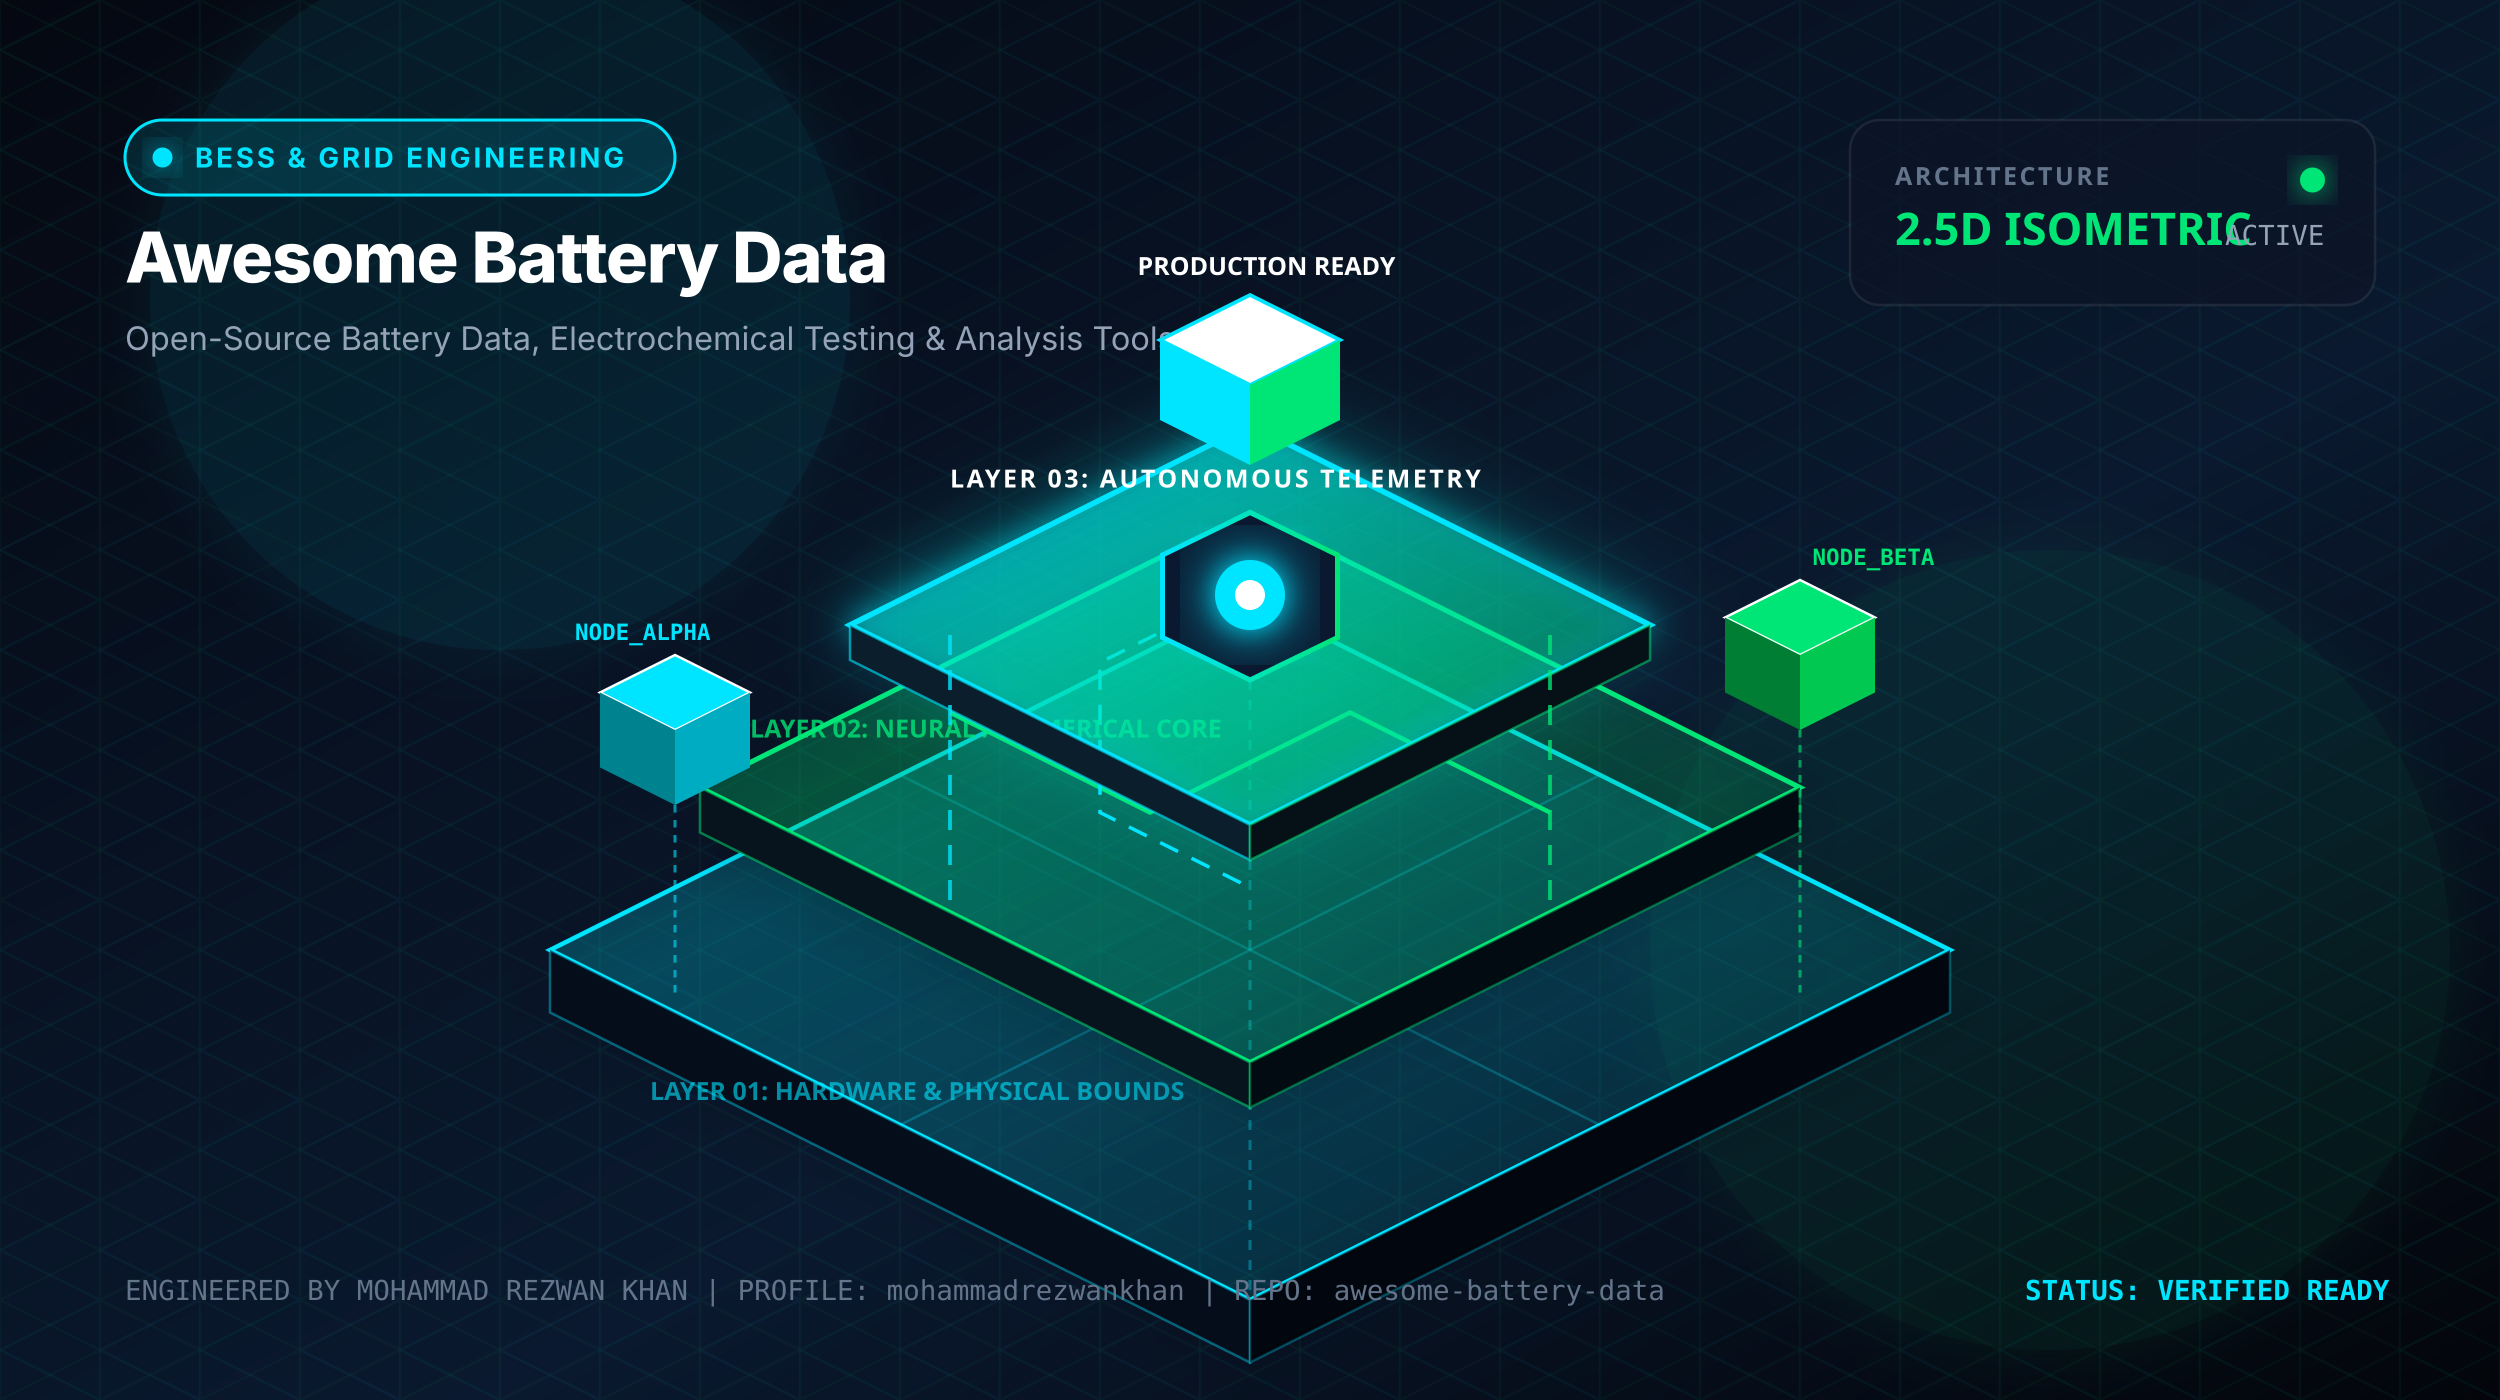
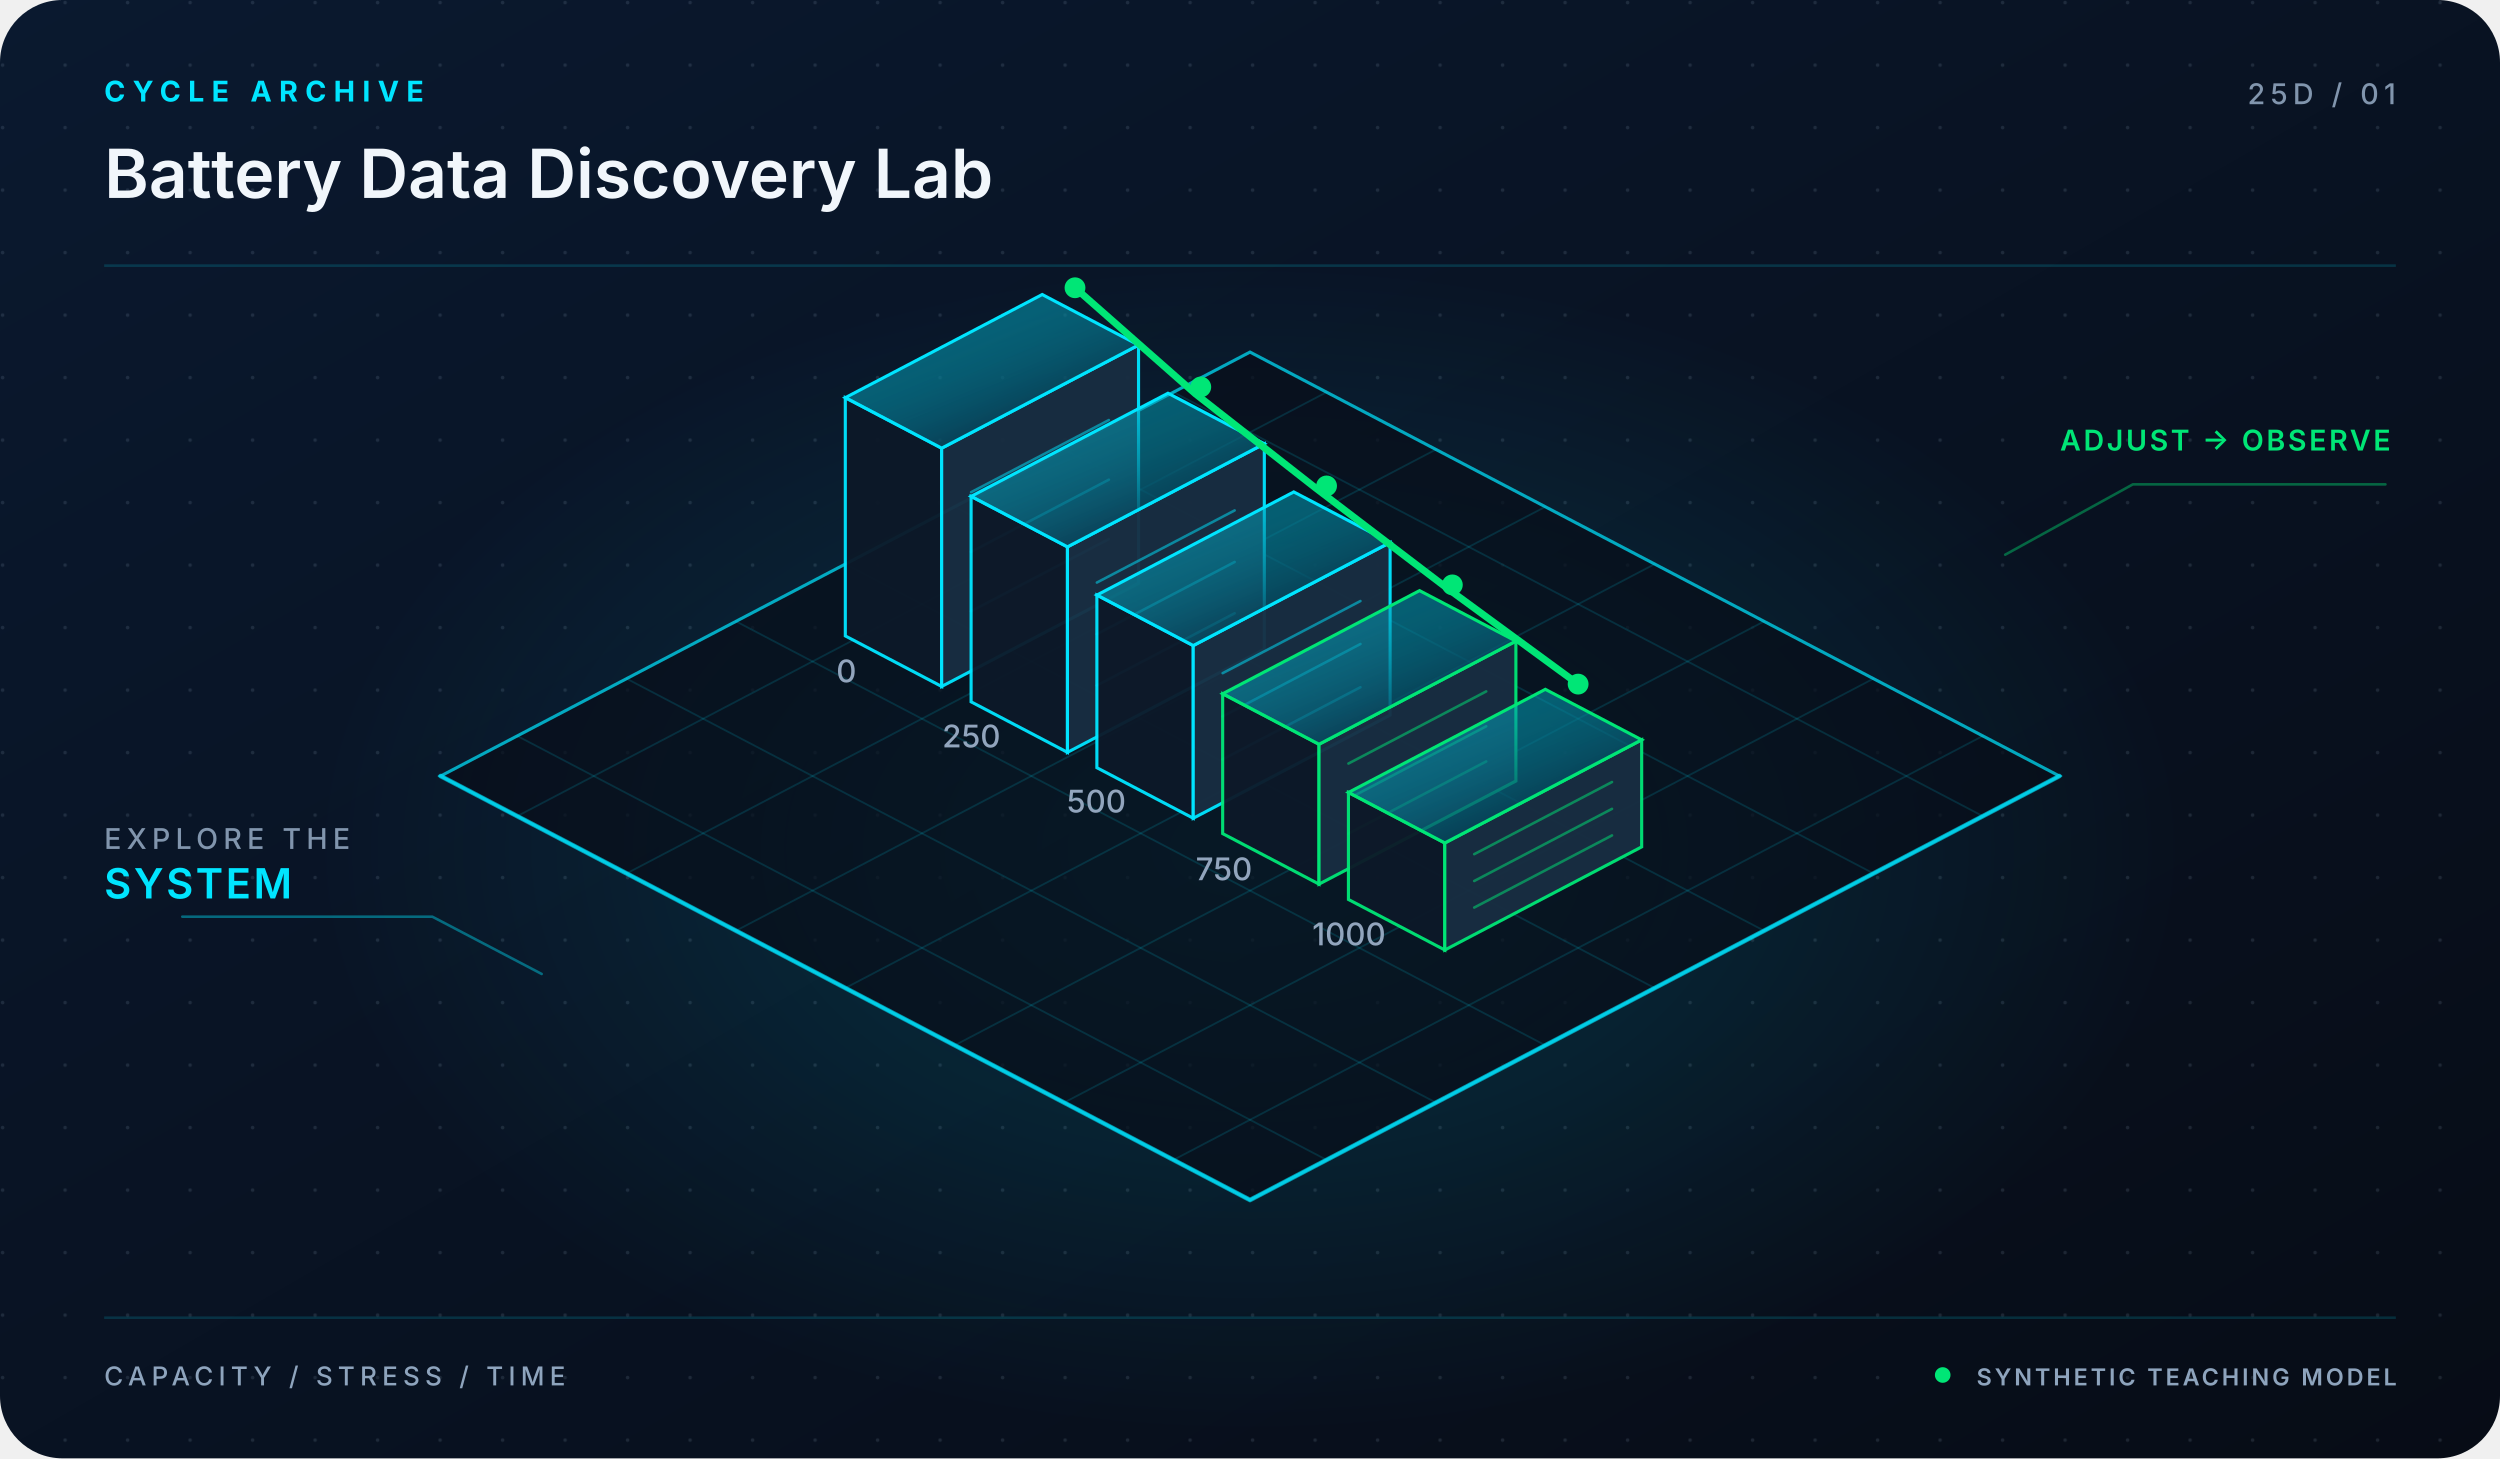
- <svg xmlns="http://www.w3.org/2000/svg" viewBox="0 0 1000 560" width="100%" height="100%">
+ <svg xmlns="http://www.w3.org/2000/svg" width="960" height="560" viewBox="0 0 960 560" role="img" aria-labelledby="h-awesome-battery-data-title h-awesome-battery-data-desc">
  <defs>
-     <linearGradient id="bgGrad" x1="0%" y1="0%" x2="100%" y2="100%">
-       <stop offset="0%" stop-color="#050811" />
-       <stop offset="60%" stop-color="#0A192F" />
-       <stop offset="100%" stop-color="#03050a" />
+     <linearGradient id="h-awesome-battery-data-bg" x2="1" y2="1">
+       <stop stop-color="#0A192F" />
+       <stop offset="1" stop-color="#070C16" />
    </linearGradient>
-     <linearGradient id="primaryGrad" x1="0%" y1="0%" x2="100%" y2="0%">
-       <stop offset="0%" stop-color="#00E5FF" />
-       <stop offset="100%" stop-color="#00E676" />
+     <linearGradient id="h-awesome-battery-data-top" x2="0.8" y2="1">
+       <stop stop-color="#00E5FF" stop-opacity=".3" />
+       <stop offset="1" stop-color="#0A192F" />
    </linearGradient>
-     <linearGradient id="tier1Grad" x1="0%" y1="0%" x2="100%" y2="100%">
-       <stop offset="0%" stop-color="#00E5FF" stop-opacity="0.25" />
-       <stop offset="100%" stop-color="#00E5FF" stop-opacity="0.05" />
-     </linearGradient>
-     <linearGradient id="tier2Grad" x1="0%" y1="0%" x2="100%" y2="100%">
-       <stop offset="0%" stop-color="#00E676" stop-opacity="0.30" />
-       <stop offset="100%" stop-color="#00E676" stop-opacity="0.08" />
-     </linearGradient>
-     <linearGradient id="tier3Grad" x1="0%" y1="0%" x2="100%" y2="100%">
-       <stop offset="0%" stop-color="#00E5FF" stop-opacity="0.45" />
-       <stop offset="100%" stop-color="#00E676" stop-opacity="0.15" />
-     </linearGradient>
-     <filter id="ambientGlow" x="-30%" y="-30%" width="160%" height="160%">
-       <feGaussianBlur stdDeviation="12" result="blur" />
-       <feComposite in="SourceGraphic" in2="blur" operator="over" />
-     </filter>
-     <filter id="intenseGlow" x="-50%" y="-50%" width="200%" height="200%">
-       <feGaussianBlur stdDeviation="6" result="blur1" />
-       <feGaussianBlur stdDeviation="18" result="blur2" />
-       <feMerge>
-         <feMergeNode in="blur2" />
-         <feMergeNode in="blur1" />
-         <feMergeNode in="SourceGraphic" />
-       </feMerge>
-     </filter>
-     <filter id="dropShadow" x="-20%" y="-20%" width="140%" height="140%">
-       <feDropShadow dx="0" dy="16" stdDeviation="14" flood-color="#000000" flood-opacity="0.75" />
-     </filter>
-     <pattern id="isoGrid" width="40" height="40" patternUnits="userSpaceOnUse">
-       <path d="M 40 0 L 0 20 L 40 40 Z" fill="none" stroke="#00E5FF" stroke-opacity="0.05" stroke-width="1" />
-       <path d="M 0 0 L 40 20 L 0 40 Z" fill="none" stroke="#00E676" stroke-opacity="0.04" stroke-width="1" />
+     <radialGradient id="h-awesome-battery-data-halo">
+       <stop stop-color="#00E5FF" stop-opacity=".16" />
+       <stop offset="1" stop-color="#00E5FF" stop-opacity="0" />
+     </radialGradient>
+     <pattern id="h-awesome-battery-data-dots" width="24" height="24" patternUnits="userSpaceOnUse">
+       <circle cx="1" cy="1" r=".7" fill="#BDD8EB" opacity=".12" />
    </pattern>
+     <clipPath id="h-awesome-battery-data-clip">
+       <rect width="960" height="560" rx="24" />
+     </clipPath>
  </defs>
  <style>
-     @keyframes float1 {
-       0%, 100% { transform: translateY(0px) rotate(0deg); }
-       50% { transform: translateY(-12px) rotate(0.5deg); }
-     }
-     @keyframes float2 {
-       0%, 100% { transform: translateY(0px); }
-       50% { transform: translateY(-16px); }
-     }
-     @keyframes pulseGlow {
-       0%, 100% { opacity: 0.45; filter: drop-shadow(0 0 4px #00E5FF); }
-       50% { opacity: 0.95; filter: drop-shadow(0 0 16px #00E5FF); }
-     }
-     @keyframes streamFlow {
-       0% { stroke-dashoffset: 120; }
-       100% { stroke-dashoffset: 0; }
-     }
-     .floating-tier { animation: float1 7s ease-in-out infinite; }
-     .floating-node { animation: float2 5s ease-in-out infinite; }
-     .pulsing-circuit { animation: pulseGlow 3.5s ease-in-out infinite; }
-     .data-stream { stroke-dasharray: 8 6; animation: streamFlow 2.5s linear infinite; }
-   </style>
-   <rect width="1000" height="560" fill="url(#bgGrad)" />
-   <rect width="1000" height="560" fill="url(#isoGrid)" />
-   <circle cx="200" cy="120" r="140" fill="#00E5FF" opacity="0.08" filter="url(#ambientGlow)" />
-   <circle cx="820" cy="380" r="160" fill="#00E676" opacity="0.07" filter="url(#ambientGlow)" />
-   <g transform="translate(50, 48)">
-     <rect x="0" y="0" width="220" height="30" rx="15" fill="#00E5FF" fill-opacity="0.12" stroke="#00E5FF" stroke-width="1.2" />
-     <circle cx="15" cy="15" r="4" fill="#00E5FF" filter="url(#intenseGlow)" />
-     <text x="28" y="19" fill="#00E5FF" font-family="system-ui, -apple-system, sans-serif" font-size="11" font-weight="700" letter-spacing="1.2">BESS &amp; GRID ENGINEERING</text>
-     <text x="0" y="65" fill="#FFFFFF" font-family="system-ui, -apple-system, sans-serif" font-size="28" font-weight="800" letter-spacing="-0.5">Awesome Battery Data</text>
-     <text x="0" y="92" fill="#94A3B8" font-family="system-ui, -apple-system, sans-serif" font-size="13" font-weight="400">Open-Source Battery Data, Electrochemical Testing &amp; Analysis Tools</text>
-   </g>
-   <g transform="translate(740, 48)">
-     <rect x="0" y="0" width="210" height="74" rx="12" fill="#0D1527" fill-opacity="0.75" stroke="rgba(255,255,255,0.08)" stroke-width="1" />
-     <text x="18" y="26" fill="#64748B" font-family="system-ui, sans-serif" font-size="10" font-weight="600" letter-spacing="1">ARCHITECTURE</text>
-     <text x="18" y="50" fill="#00E676" font-family="system-ui, sans-serif" font-size="18" font-weight="700">2.5D ISOMETRIC</text>
-     <circle cx="185" cy="24" r="5" fill="#00E676" filter="url(#intenseGlow)" />
-     <text x="150" y="50" fill="#94A3B8" font-family="monospace" font-size="11">ACTIVE</text>
-   </g>
-   <g transform="translate(500, 340)">
-     <g class="floating-tier" style="animation-delay: 0s;">
-       <polygon points="0,-100 280,40 0,180 -280,40" fill="url(#tier1Grad)" stroke="#00E5FF" stroke-width="1.8" filter="url(#dropShadow)" />
-       <polygon points="-280,40 0,180 0,205 -280,65" fill="#050C1A" stroke="#00E5FF" stroke-opacity="0.4" stroke-width="1" />
-       <polygon points="0,180 280,40 280,65 0,205" fill="#02060E" stroke="#00E5FF" stroke-opacity="0.3" stroke-width="1" />
-       <line x1="-140" y1="-30" x2="140" y2="110" stroke="#00E5FF" stroke-opacity="0.25" stroke-width="1" />
-       <line x1="140" y1="-30" x2="-140" y2="110" stroke="#00E5FF" stroke-opacity="0.25" stroke-width="1" />
-       <line x1="0" y1="-100" x2="0" y2="180" stroke="#00E5FF" stroke-opacity="0.35" stroke-width="1.2" stroke-dasharray="4 4" />
-       <text x="-240" y="100" fill="#00E5FF" opacity="0.6" font-family="system-ui, sans-serif" font-size="10" font-weight="700">LAYER 01: HARDWARE &amp; PHYSICAL BOUNDS</text>
+       text{font-family:ui-sans-serif,system-ui,-apple-system,BlinkMacSystemFont,'Segoe UI',sans-serif}
+       .flow{animation:h-awesome-battery-data-flow 2.4s linear infinite}
+       .float{animation:h-awesome-battery-data-float 5s ease-in-out infinite}
+       .signal{animation:h-awesome-battery-data-signal 2.6s ease-in-out infinite}
+       @keyframes h-awesome-battery-data-flow{to{stroke-dashoffset:-34}}
+       @keyframes h-awesome-battery-data-float{50%{transform:translateY(-6px)}}
+       @keyframes h-awesome-battery-data-signal{50%{opacity:.35}}
+       @media(prefers-reduced-motion:reduce){.flow,.float,.signal{animation:none!important}}
+     </style>
+   <g clip-path="url(#h-awesome-battery-data-clip)">
+     <rect width="960" height="560" rx="24" fill="url(#h-awesome-battery-data-bg)" />
+     <rect width="960" height="560" fill="url(#h-awesome-battery-data-dots)" />
+     <ellipse cx="480" cy="326" rx="360" ry="225" fill="url(#h-awesome-battery-data-halo)" />
+     <path d="M40 102H920" stroke="#00E5FF" stroke-opacity=".16" />
+     <text x="40" y="39" fill="#00E5FF" font-size="11" font-weight="700" letter-spacing="2.8">CYCLE ARCHIVE</text>
+     <text x="40" y="76" fill="#F1F6FB" font-size="26" font-weight="600">Battery Data Discovery Lab</text>
+     <text x="920" y="40" fill="#8195AD" font-size="11" font-weight="500" text-anchor="end" letter-spacing="2">25D / 01</text>
+     <polygon points="480.0,135.2 790.8,298.0 480.0,460.8 169.2,298.0" fill="#070D18" stroke="#00E5FF" stroke-width="1.2" opacity="0.7" />
+     <polyline points="509.4,150.6 198.6,313.4" fill="none" stroke="#00E5FF" stroke-width="0.7" opacity="0.14" stroke-linecap="round" stroke-linejoin="round" />
+     <polyline points="450.6,150.6 761.4,313.4" fill="none" stroke="#00E5FF" stroke-width="0.7" opacity="0.14" stroke-linecap="round" stroke-linejoin="round" />
+     <polyline points="551.4,172.6 240.6,335.4" fill="none" stroke="#00E5FF" stroke-width="0.7" opacity="0.14" stroke-linecap="round" stroke-linejoin="round" />
+     <polyline points="408.6,172.6 719.4,335.4" fill="none" stroke="#00E5FF" stroke-width="0.7" opacity="0.14" stroke-linecap="round" stroke-linejoin="round" />
+     <polyline points="593.4,194.6 282.6,357.4" fill="none" stroke="#00E5FF" stroke-width="0.7" opacity="0.14" stroke-linecap="round" stroke-linejoin="round" />
+     <polyline points="366.6,194.6 677.4,357.4" fill="none" stroke="#00E5FF" stroke-width="0.7" opacity="0.14" stroke-linecap="round" stroke-linejoin="round" />
+     <polyline points="635.4,216.6 324.6,379.4" fill="none" stroke="#00E5FF" stroke-width="0.7" opacity="0.14" stroke-linecap="round" stroke-linejoin="round" />
+     <polyline points="324.6,216.6 635.4,379.4" fill="none" stroke="#00E5FF" stroke-width="0.7" opacity="0.14" stroke-linecap="round" stroke-linejoin="round" />
+     <polyline points="677.4,238.6 366.6,401.4" fill="none" stroke="#00E5FF" stroke-width="0.7" opacity="0.14" stroke-linecap="round" stroke-linejoin="round" />
+     <polyline points="282.6,238.6 593.4,401.4" fill="none" stroke="#00E5FF" stroke-width="0.7" opacity="0.14" stroke-linecap="round" stroke-linejoin="round" />
+     <polyline points="719.4,260.6 408.6,423.4" fill="none" stroke="#00E5FF" stroke-width="0.7" opacity="0.14" stroke-linecap="round" stroke-linejoin="round" />
+     <polyline points="240.6,260.6 551.4,423.4" fill="none" stroke="#00E5FF" stroke-width="0.7" opacity="0.14" stroke-linecap="round" stroke-linejoin="round" />
+     <polyline points="761.4,282.6 450.6,445.4" fill="none" stroke="#00E5FF" stroke-width="0.7" opacity="0.14" stroke-linecap="round" stroke-linejoin="round" />
+     <polyline points="198.6,282.6 509.4,445.4" fill="none" stroke="#00E5FF" stroke-width="0.7" opacity="0.14" stroke-linecap="round" stroke-linejoin="round" />
+     <polyline points="169.2,298.0 480.0,460.8 790.8,298.0" fill="none" stroke="#00E5FF" stroke-width="1.8" opacity="0.6" stroke-linecap="round" stroke-linejoin="round" />
+     <g class="float">
+       <polygon points="324.6,244.2 361.6,263.6 361.6,172.1 324.6,152.7" fill="#0D1828" stroke="#00E5FF" stroke-width="1.2" opacity="0.95" />
+       <polygon points="437.2,224.0 361.6,263.6 361.6,172.1 437.2,132.5" fill="#182D41" stroke="#00E5FF" stroke-width="1.2" opacity="0.95" />
+       <polygon points="400.2,113.1 437.2,132.5 361.6,172.1 324.6,152.7" fill="url(#h-awesome-battery-data-top)" stroke="#00E5FF" stroke-width="1.2" opacity="1" />
+       <polyline points="425.8,207.0 372.9,234.7" fill="none" stroke="#00E5FF" stroke-width="1" opacity="0.5" stroke-linecap="round" stroke-linejoin="round" />
+       <polyline points="425.8,184.2 372.9,211.9" fill="none" stroke="#00E5FF" stroke-width="1" opacity="0.5" stroke-linecap="round" stroke-linejoin="round" />
+       <polyline points="425.8,161.3 372.9,189.0" fill="none" stroke="#00E5FF" stroke-width="1" opacity="0.5" stroke-linecap="round" stroke-linejoin="round" />
+       <text x="325" y="262" fill="#92A5BD" font-size="12" font-weight="500" text-anchor="middle">0</text>
+       <polygon points="372.9,269.5 409.9,288.9 409.9,210.0 372.9,190.6" fill="#0D1828" stroke="#00E5FF" stroke-width="1.2" opacity="0.95" />
+       <polygon points="485.5,249.3 409.9,288.9 409.9,210.0 485.5,170.4" fill="#182D41" stroke="#00E5FF" stroke-width="1.2" opacity="0.95" />
+       <polygon points="448.5,151.0 485.5,170.4 409.9,210.0 372.9,190.6" fill="url(#h-awesome-battery-data-top)" stroke="#00E5FF" stroke-width="1.2" opacity="1" />
+       <polyline points="474.1,235.5 421.2,263.2" fill="none" stroke="#00E5FF" stroke-width="1" opacity="0.5" stroke-linecap="round" stroke-linejoin="round" />
+       <polyline points="474.1,215.8 421.2,243.5" fill="none" stroke="#00E5FF" stroke-width="1" opacity="0.5" stroke-linecap="round" stroke-linejoin="round" />
+       <polyline points="474.1,196.0 421.2,223.7" fill="none" stroke="#00E5FF" stroke-width="1" opacity="0.5" stroke-linecap="round" stroke-linejoin="round" />
+       <text x="373" y="287" fill="#92A5BD" font-size="12" font-weight="500" text-anchor="middle">250</text>
+       <polygon points="421.2,294.8 458.2,314.2 458.2,247.9 421.2,228.5" fill="#0D1828" stroke="#00E5FF" stroke-width="1.2" opacity="0.95" />
+       <polygon points="533.8,274.6 458.2,314.2 458.2,247.9 533.8,208.3" fill="#182D41" stroke="#00E5FF" stroke-width="1.2" opacity="0.95" />
+       <polygon points="496.8,188.9 533.8,208.3 458.2,247.9 421.2,228.5" fill="url(#h-awesome-battery-data-top)" stroke="#00E5FF" stroke-width="1.2" opacity="1" />
+       <polyline points="522.4,263.9 469.5,291.6" fill="none" stroke="#00E5FF" stroke-width="1" opacity="0.5" stroke-linecap="round" stroke-linejoin="round" />
+       <polyline points="522.4,247.3 469.5,275.1" fill="none" stroke="#00E5FF" stroke-width="1" opacity="0.5" stroke-linecap="round" stroke-linejoin="round" />
+       <polyline points="522.4,230.8 469.5,258.5" fill="none" stroke="#00E5FF" stroke-width="1" opacity="0.5" stroke-linecap="round" stroke-linejoin="round" />
+       <text x="421" y="312" fill="#92A5BD" font-size="12" font-weight="500" text-anchor="middle">500</text>
+       <polygon points="469.5,320.1 506.5,339.5 506.5,285.8 469.5,266.4" fill="#0D1828" stroke="#00E676" stroke-width="1.2" opacity="0.95" />
+       <polygon points="582.1,299.9 506.5,339.5 506.5,285.8 582.1,246.2" fill="#182D41" stroke="#00E676" stroke-width="1.2" opacity="0.95" />
+       <polygon points="545.1,226.8 582.1,246.2 506.5,285.8 469.5,266.4" fill="url(#h-awesome-battery-data-top)" stroke="#00E676" stroke-width="1.2" opacity="1" />
+       <polyline points="570.7,292.4 517.8,320.1" fill="none" stroke="#00E676" stroke-width="1" opacity="0.5" stroke-linecap="round" stroke-linejoin="round" />
+       <polyline points="570.7,278.9 517.8,306.7" fill="none" stroke="#00E676" stroke-width="1" opacity="0.5" stroke-linecap="round" stroke-linejoin="round" />
+       <polyline points="570.7,265.5 517.8,293.2" fill="none" stroke="#00E676" stroke-width="1" opacity="0.5" stroke-linecap="round" stroke-linejoin="round" />
+       <text x="470" y="338" fill="#92A5BD" font-size="12" font-weight="500" text-anchor="middle">750</text>
+       <polygon points="517.8,345.4 554.8,364.8 554.8,323.7 517.8,304.3" fill="#0D1828" stroke="#00E676" stroke-width="1.2" opacity="0.95" />
+       <polygon points="630.4,325.2 554.8,364.8 554.8,323.7 630.4,284.1" fill="#182D41" stroke="#00E676" stroke-width="1.2" opacity="0.95" />
+       <polygon points="593.4,264.7 630.4,284.1 554.8,323.7 517.8,304.3" fill="url(#h-awesome-battery-data-top)" stroke="#00E676" stroke-width="1.2" opacity="1" />
+       <polyline points="619.0,320.8 566.1,348.5" fill="none" stroke="#00E676" stroke-width="1" opacity="0.5" stroke-linecap="round" stroke-linejoin="round" />
+       <polyline points="619.0,310.6 566.1,338.3" fill="none" stroke="#00E676" stroke-width="1" opacity="0.5" stroke-linecap="round" stroke-linejoin="round" />
+       <polyline points="619.0,300.3 566.1,328.0" fill="none" stroke="#00E676" stroke-width="1" opacity="0.5" stroke-linecap="round" stroke-linejoin="round" />
+       <text x="518" y="363" fill="#92A5BD" font-size="12" font-weight="500" text-anchor="middle">1000</text>
+       <polyline points="412.8,110.5 459.0,151.2 505.2,187.4 555.6,225.8 606.0,262.7" fill="none" stroke="#00E676" stroke-width="2.7" opacity="1" stroke-linecap="round" stroke-linejoin="round" />
+       <circle cx="412.8" cy="110.5" r="4" fill="#00E676" class="signal" />
+       <circle cx="461.1" cy="148.6" r="4" fill="#00E676" class="signal" />
+       <circle cx="509.4" cy="186.6" r="4" fill="#00E676" class="signal" />
+       <circle cx="557.7" cy="224.6" r="4" fill="#00E676" class="signal" />
+       <circle cx="606.0" cy="262.7" r="4" fill="#00E676" class="signal" />
    </g>
-     <g class="floating-tier" style="animation-delay: -1.8s; transform: translateY(-55px);">
-       <polygon points="0,-80 220,30 0,140 -220,30" fill="url(#tier2Grad)" stroke="#00E676" stroke-width="2" filter="url(#dropShadow)" />
-       <polygon points="-220,30 0,140 0,158 -220,48" fill="#07141E" stroke="#00E676" stroke-opacity="0.5" stroke-width="1" />
-       <polygon points="0,140 220,30 220,48 0,158" fill="#030B12" stroke="#00E676" stroke-opacity="0.4" stroke-width="1" />
-       <polyline points="-120,0 -40,40 40,0 120,40" fill="none" stroke="#00E676" stroke-width="1.8" class="pulsing-circuit" />
-       <polyline points="0,-50 -60,-20 -60,40 0,70" fill="none" stroke="#00E5FF" stroke-width="1.4" class="data-stream" />
-       <text x="-200" y="10" fill="#00E676" opacity="0.8" font-family="system-ui, sans-serif" font-size="10" font-weight="700">LAYER 02: NEURAL / NUMERICAL CORE</text>
-     </g>
-     <g class="floating-tier" style="animation-delay: -3.6s; transform: translateY(-110px);">
-       <polygon points="0,-60 160,20 0,100 -160,20" fill="url(#tier3Grad)" stroke="#00E5FF" stroke-width="2.2" filter="url(#intenseGlow)" />
-       <polygon points="-160,20 0,100 0,114 -160,34" fill="#0A1E2B" stroke="#00E5FF" stroke-opacity="0.6" stroke-width="1" />
-       <polygon points="0,100 160,20 160,34 0,114" fill="#051017" stroke="#00E676" stroke-opacity="0.5" stroke-width="1" />
-       <polygon points="0,-25 35,-8 35,25 0,42 -35,25 -35,-8" fill="#0A192F" stroke="url(#primaryGrad)" stroke-width="2" />
-       <circle cx="0" cy="8" r="14" fill="#00E5FF" filter="url(#intenseGlow)" class="pulsing-circuit" />
-       <circle cx="0" cy="8" r="6" fill="#FFFFFF" />
-       <text x="-120" y="-35" fill="#FFFFFF" font-family="system-ui, sans-serif" font-size="10" font-weight="800" letter-spacing="1">LAYER 03: AUTONOMOUS TELEMETRY</text>
-     </g>
-     <g class="floating-node" style="animation-delay: -0.5s; transform: translate(-230px, -60px);">
-       <polygon points="0,-18 30,-3 0,12 -30,-3" fill="#00E5FF" stroke="#FFFFFF" stroke-width="1" />
-       <polygon points="-30,-3 0,12 0,42 -30,27" fill="#00838F" />
-       <polygon points="0,12 30,-3 30,27 0,42" fill="#00ACC1" />
-       <line x1="0" y1="42" x2="0" y2="120" stroke="#00E5FF" stroke-width="1.2" stroke-dasharray="3 3" opacity="0.6" />
-       <text x="-40" y="-24" fill="#00E5FF" font-family="monospace" font-size="9" font-weight="700">NODE_ALPHA</text>
-     </g>
-     <g class="floating-node" style="animation-delay: -2.3s; transform: translate(220px, -90px);">
-       <polygon points="0,-18 30,-3 0,12 -30,-3" fill="#00E676" stroke="#FFFFFF" stroke-width="1" />
-       <polygon points="-30,-3 0,12 0,42 -30,27" fill="#007E33" />
-       <polygon points="0,12 30,-3 30,27 0,42" fill="#00C851" />
-       <line x1="0" y1="42" x2="0" y2="150" stroke="#00E676" stroke-width="1.2" stroke-dasharray="3 3" opacity="0.6" />
-       <text x="5" y="-24" fill="#00E676" font-family="monospace" font-size="9" font-weight="700">NODE_BETA</text>
-     </g>
-     <g class="floating-node" style="animation-delay: -3.8s; transform: translate(0px, -200px);">
-       <polygon points="0,-22 36,-4 0,14 -36,-4" fill="#FFFFFF" stroke="#00E5FF" stroke-width="1.5" />
-       <polygon points="-36,-4 0,14 0,46 -36,28" fill="#00E5FF" />
-       <polygon points="0,14 36,-4 36,28 0,46" fill="#00E676" />
-       <line x1="0" y1="46" x2="0" y2="90" stroke="url(#primaryGrad)" stroke-width="2" class="pulsing-circuit" />
-       <text x="-45" y="-30" fill="#FFFFFF" font-family="system-ui, sans-serif" font-size="10" font-weight="800">PRODUCTION READY</text>
-     </g>
-     <line x1="-120" y1="20" x2="-120" y2="-90" stroke="#00E5FF" stroke-width="1.5" class="data-stream" opacity="0.8" />
-     <line x1="120" y1="20" x2="120" y2="-90" stroke="#00E676" stroke-width="1.5" class="data-stream" opacity="0.8" />
-   </g>
-   <g transform="translate(50, 520)">
-     <text x="0" y="0" fill="#64748B" font-family="monospace" font-size="11">ENGINEERED BY MOHAMMAD REZWAN KHAN | PROFILE: mohammadrezwankhan | REPO: awesome-battery-data</text>
-     <text x="760" y="0" fill="#00E5FF" font-family="monospace" font-size="11" font-weight="700">STATUS: VERIFIED READY</text>
+     <polyline points="70.0,352.0 166.0,352.0 208.0,374.0" fill="none" stroke="#00E5FF" stroke-width="1" opacity="0.4" stroke-linecap="round" stroke-linejoin="round" />
+     <text x="40" y="326" fill="#8195AD" font-size="11" font-weight="500" letter-spacing="2">EXPLORE THE</text>
+     <text x="40" y="345" fill="#00E5FF" font-size="16" font-weight="600" letter-spacing="1">SYSTEM</text>
+     <polyline points="770.0,213.0 819.0,186.0 916.0,186.0" fill="none" stroke="#00E676" stroke-width="1" opacity="0.4" stroke-linecap="round" stroke-linejoin="round" />
+     <text x="918" y="173" fill="#00E676" font-size="11" font-weight="600" text-anchor="end" letter-spacing="1">ADJUST → OBSERVE</text>
+     <path d="M40 506H920" stroke="#00E5FF" stroke-opacity=".15" />
+     <text x="40" y="532" fill="#8EA4BD" font-size="10" font-weight="500" letter-spacing="2">CAPACITY / STRESS / TIME</text>
+     <circle cx="746.0" cy="528.0" r="3" fill="#00E676" class="signal" />
+     <text x="759" y="532" fill="#8EA4BD" font-size="9" font-weight="600" letter-spacing="1.1">SYNTHETIC TEACHING MODEL</text>
  </g>
</svg>
